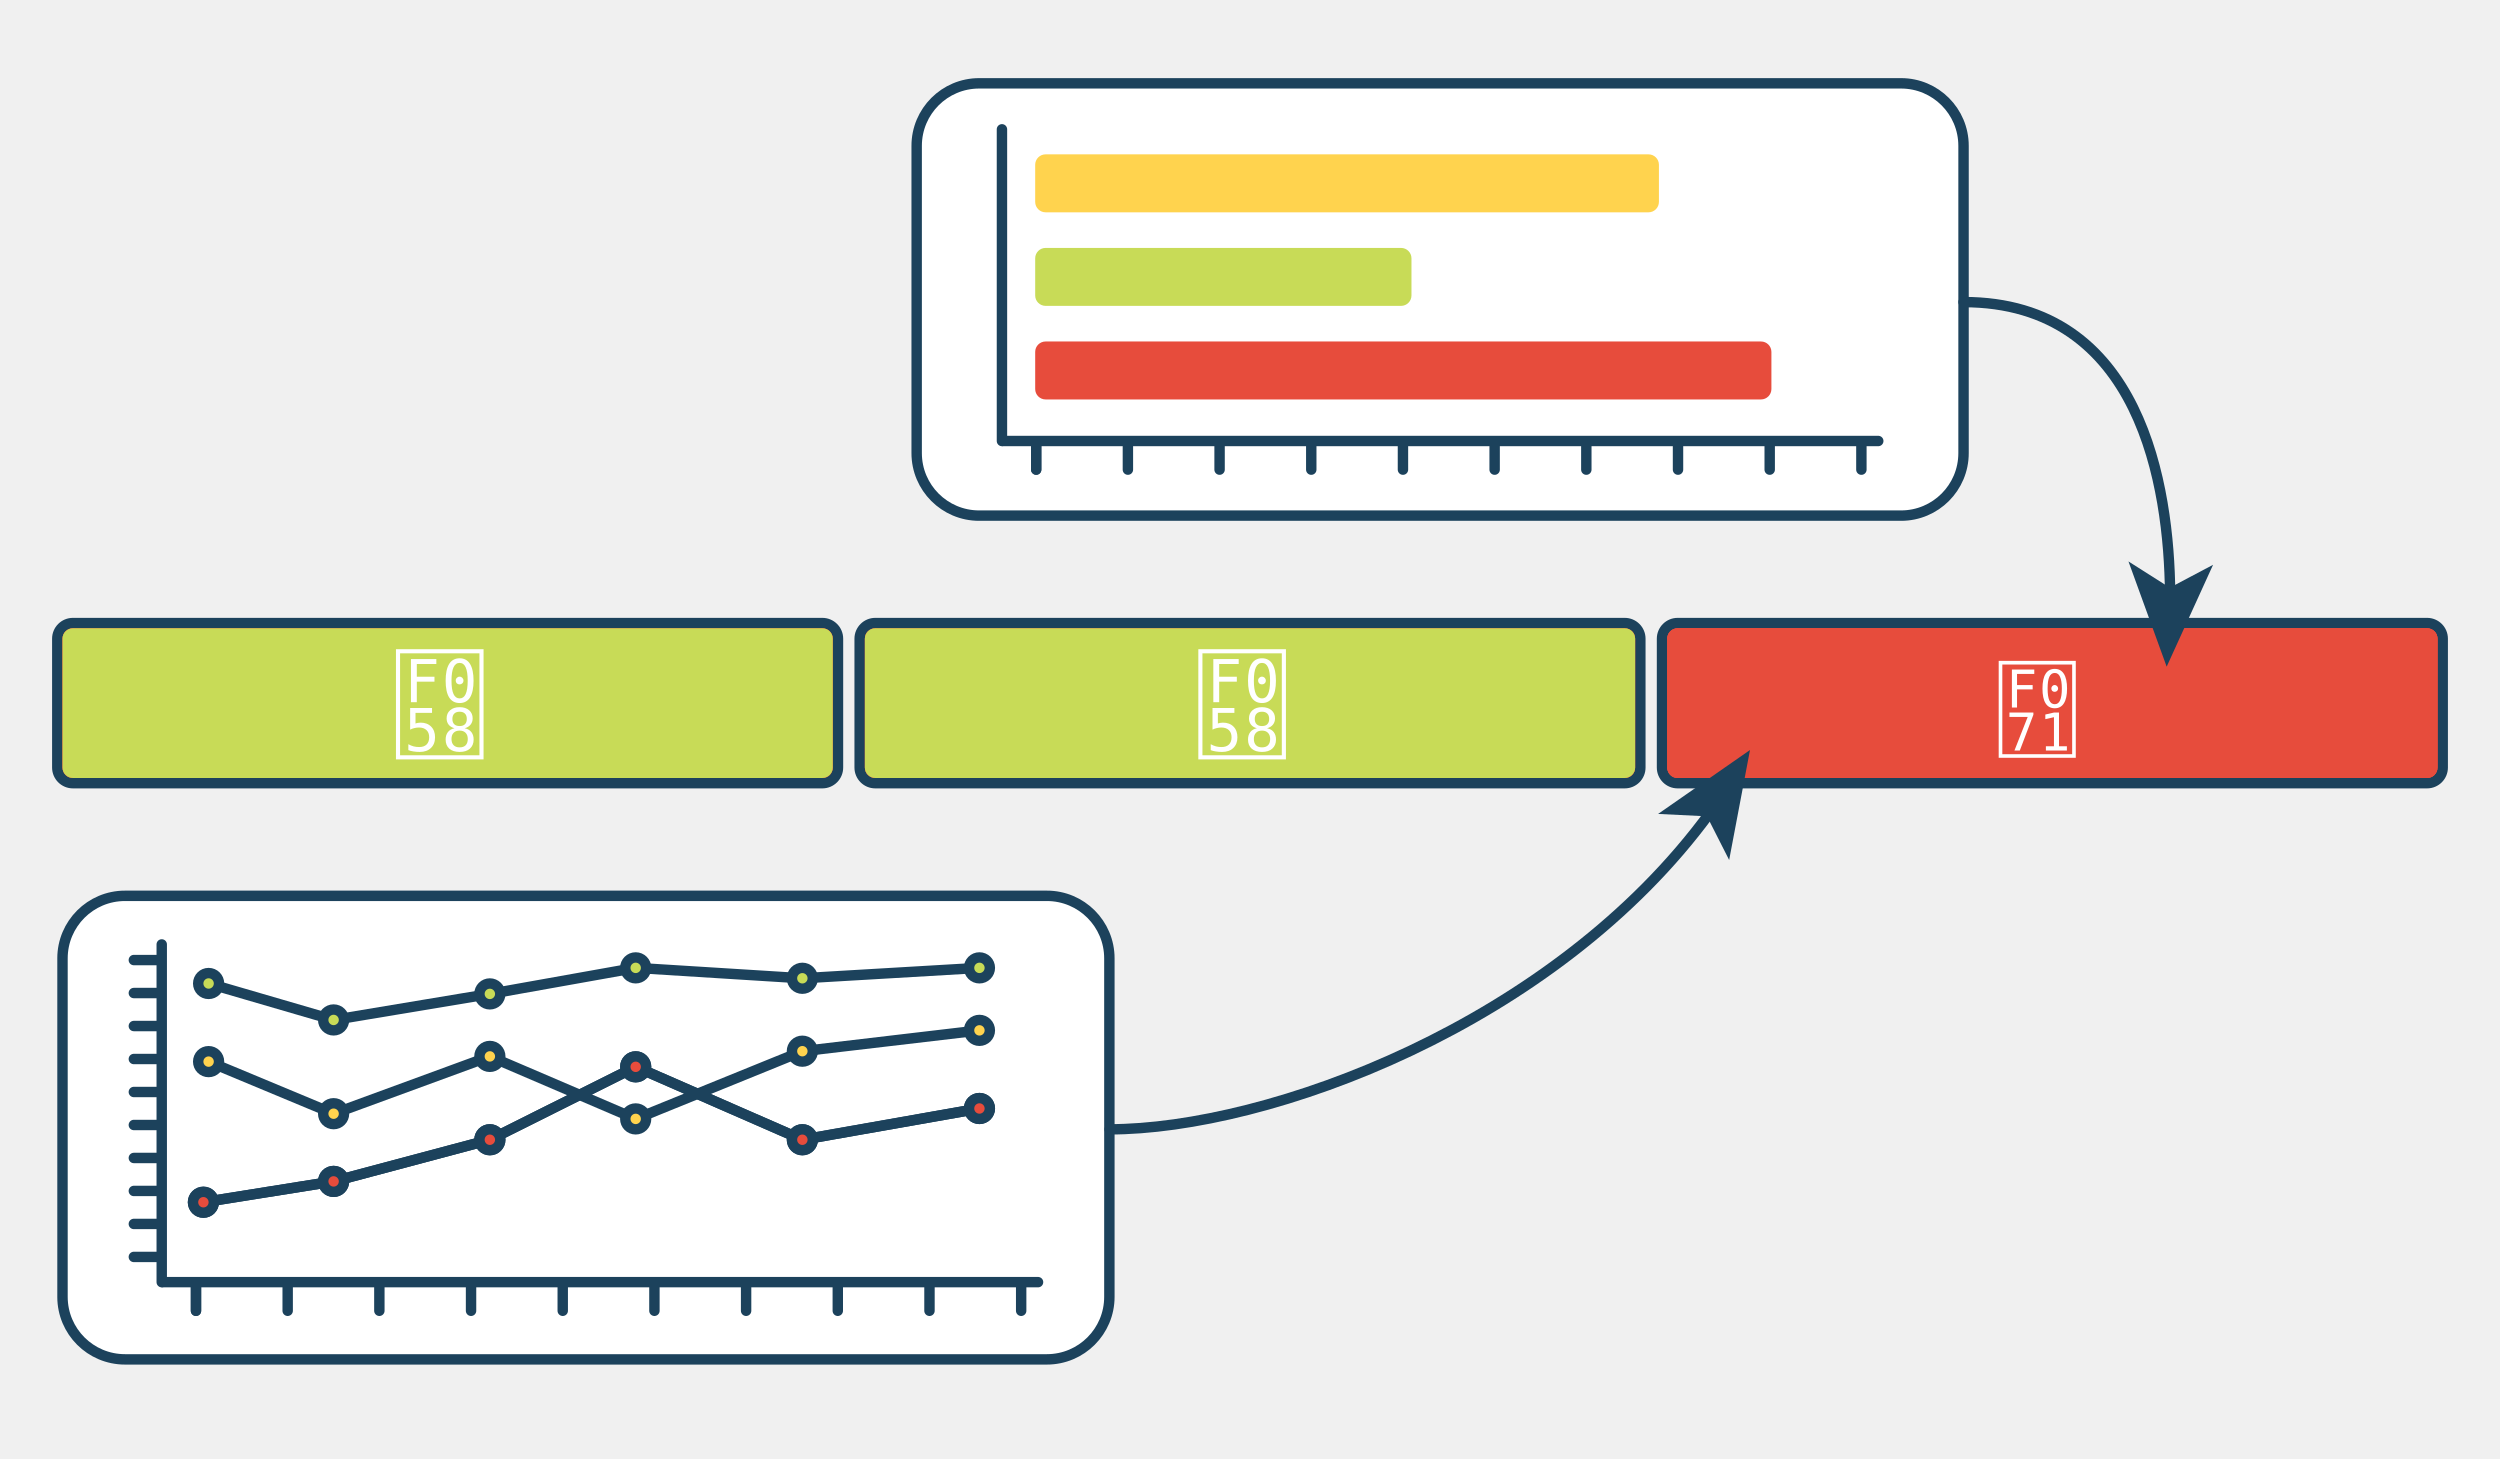
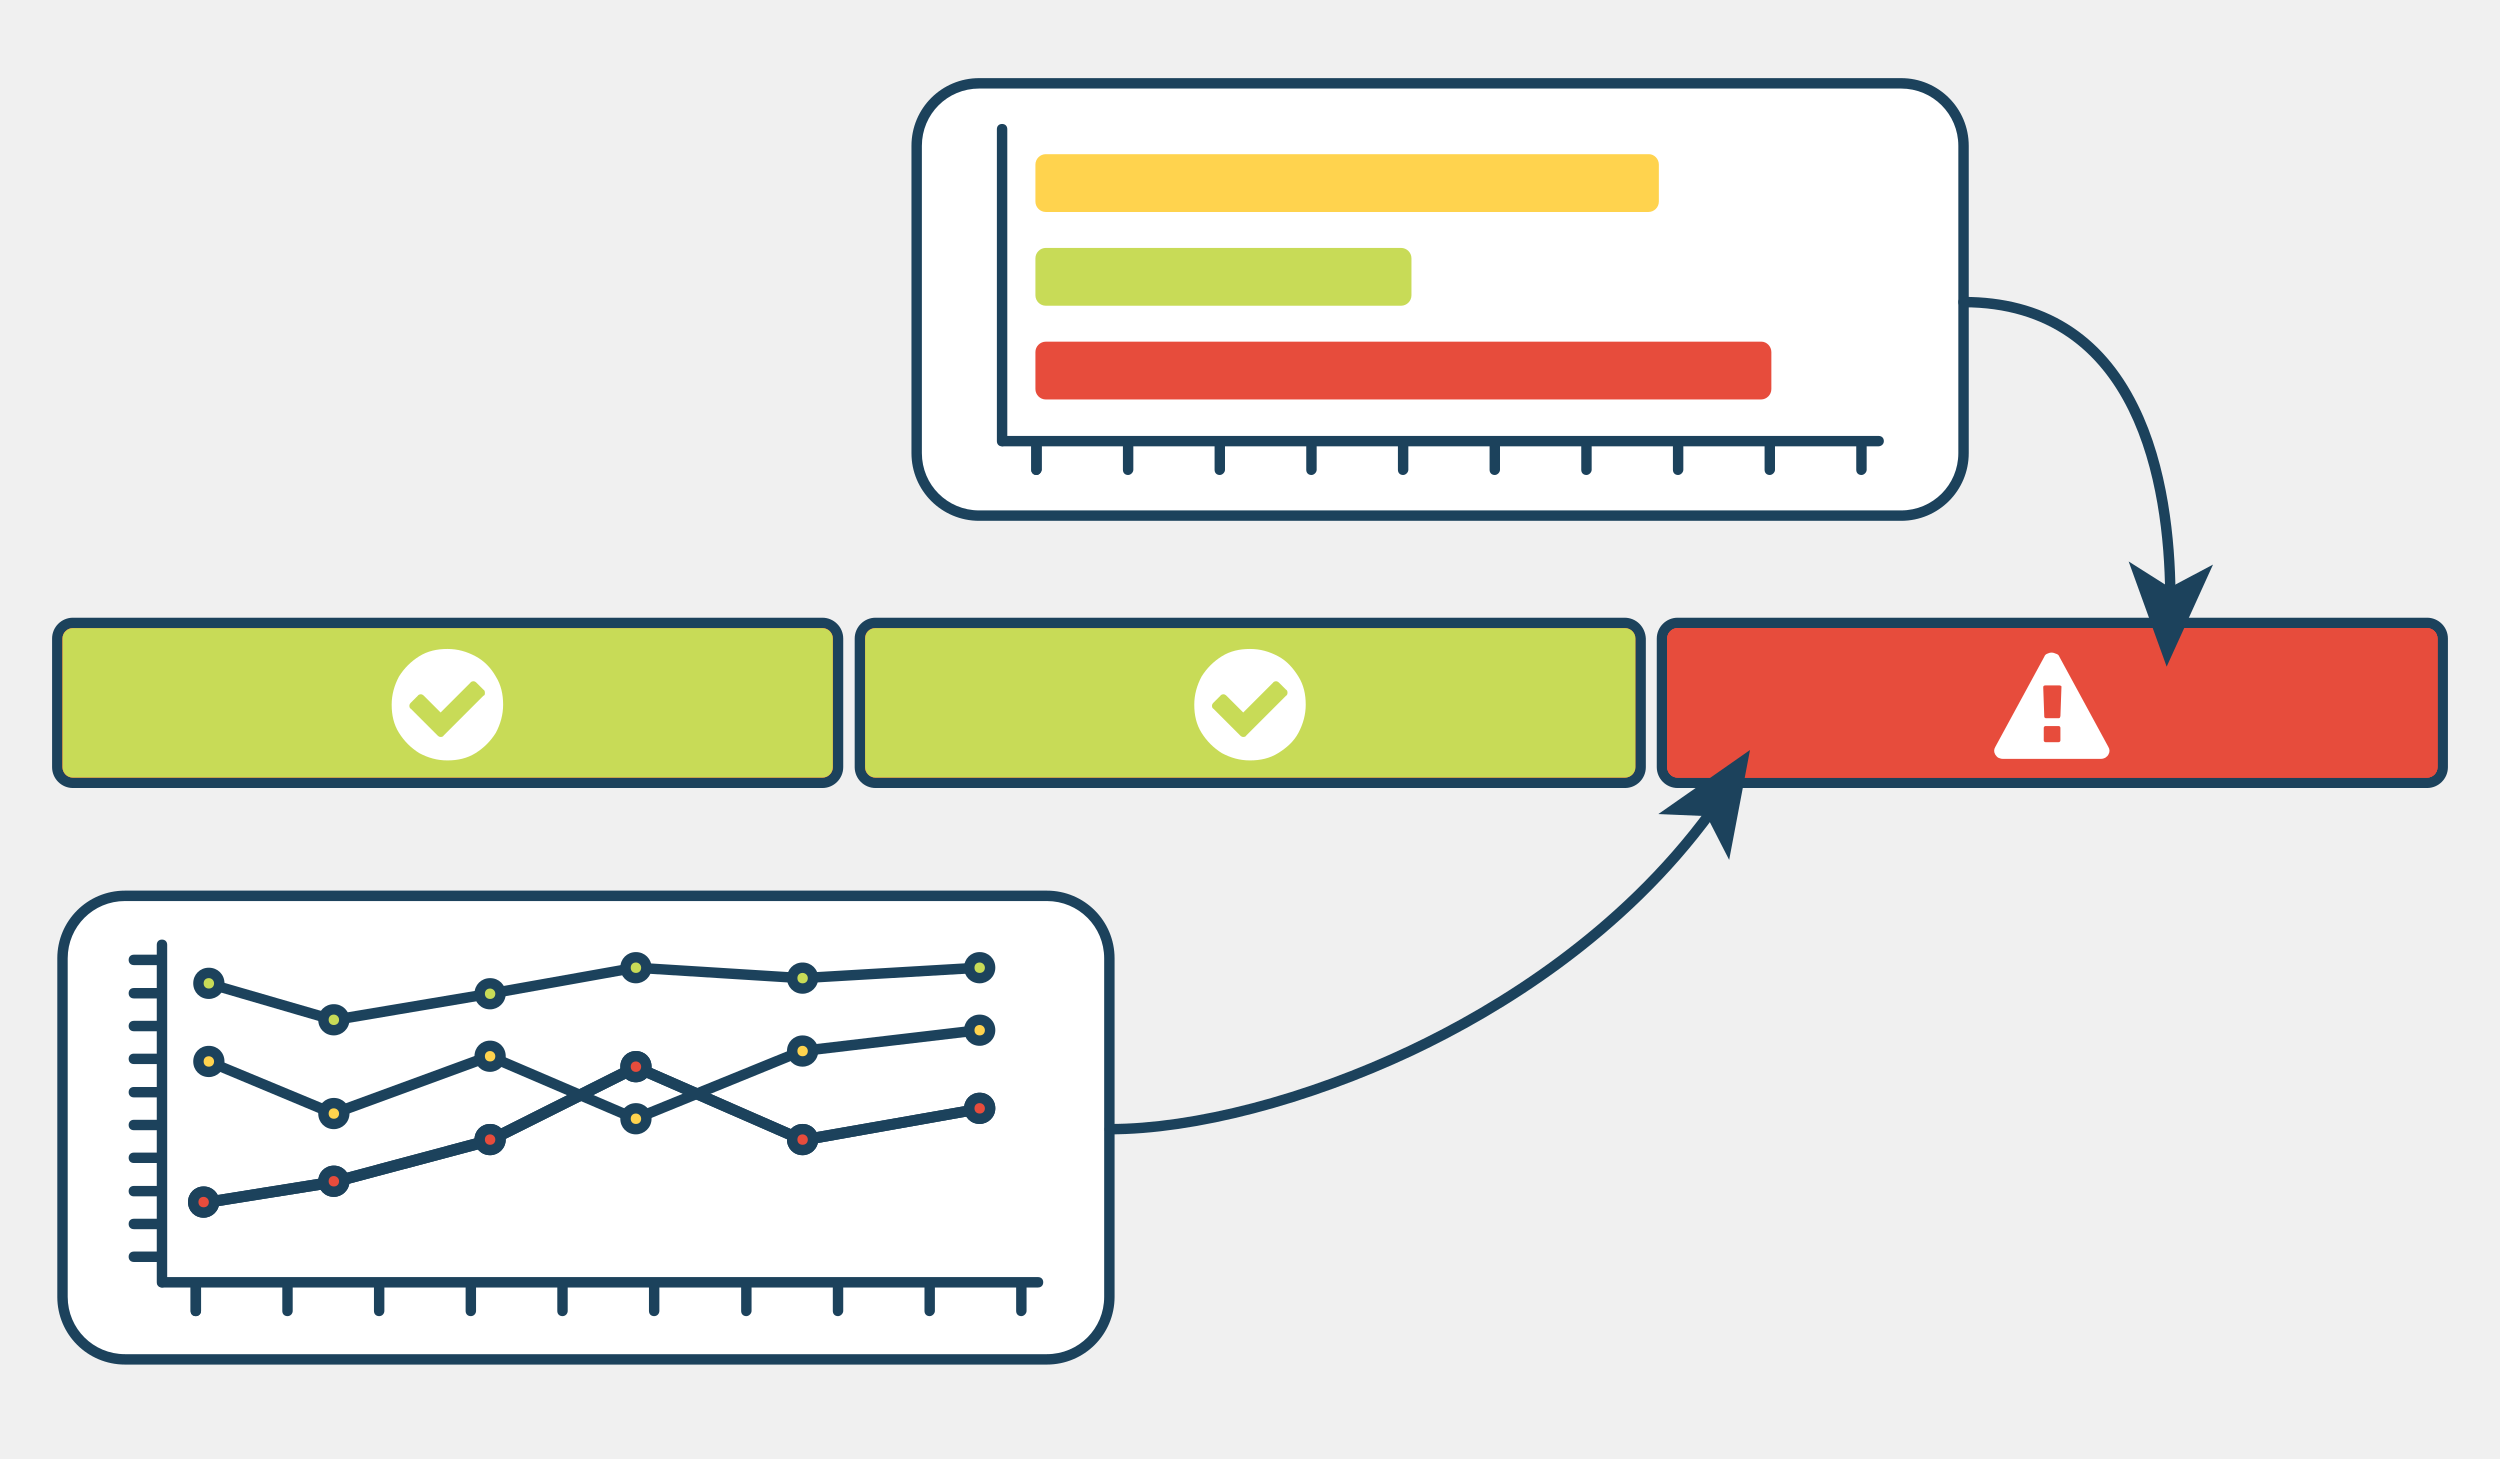
- <svg xmlns="http://www.w3.org/2000/svg" id="Layer_1" data-name="Layer 1" viewBox="0 0 480 280">
-   <rect x="176" y="16" width="201" height="83" rx="12" ry="12" fill="#fff" stroke="#1c425c" stroke-linecap="round" stroke-miterlimit="10" stroke-width="2" />
-   <g>
-     <rect x="11" y="119.628" width="149.892" height="30.744" rx="3" ry="3" fill="#e74c3c" />
-     <path d="M157.892,120.628a2,2,0,0,1,2,2v24.744a2,2,0,0,1-2,2H14a2,2,0,0,1-2-2V122.628a2,2,0,0,1,2-2H157.892m0-2H14a4,4,0,0,0-4,4v24.744a4,4,0,0,0,4,4H157.892a4,4,0,0,0,4-4V122.628a4,4,0,0,0-4-4Z" fill="#1c425c" />
-     <rect x="12" y="120.628" width="147.892" height="28.743" rx="2" ry="2" fill="#e74c3c" />
-     <rect x="12" y="120.628" width="147.892" height="28.743" rx="2" ry="2" fill="#c8db57" />
-   </g>
-   <g>
-     <rect x="165.054" y="119.628" width="149.893" height="30.744" rx="3" ry="3" fill="#e74c3c" />
-     <path d="M311.946,120.628a2,2,0,0,1,2,2v24.744a2,2,0,0,1-2,2H168.054a2,2,0,0,1-2-2V122.628a2,2,0,0,1,2-2H311.946m0-2H168.054a4,4,0,0,0-4,4v24.744a4,4,0,0,0,4,4H311.946a4,4,0,0,0,4-4V122.628a4,4,0,0,0-4-4Z" fill="#1c425c" />
-     <rect x="166.054" y="120.628" width="147.892" height="28.743" rx="2" ry="2" fill="#e74c3c" />
-     <rect x="166.054" y="120.628" width="147.892" height="28.743" rx="2" ry="2" fill="#c8db57" />
-   </g>
-   <g>
-     <rect x="319.108" y="119.628" width="149.892" height="30.744" rx="3" ry="3" fill="#e74c3c" />
-     <path d="M466,120.628a2,2,0,0,1,2,2v24.744a2,2,0,0,1-2,2H322.108a2,2,0,0,1-2-2V122.628a2,2,0,0,1,2-2H466m0-2H322.108a4,4,0,0,0-4,4v24.744a4,4,0,0,0,4,4H466a4,4,0,0,0,4-4V122.628a4,4,0,0,0-4-4Z" fill="#1c425c" />
-     <rect x="320.108" y="120.628" width="147.892" height="28.743" rx="2" ry="2" fill="#e74c3c" />
-     <rect x="320.108" y="120.628" width="147.892" height="28.743" rx="2" ry="2" fill="#e74c3c" />
-   </g>
-   <text transform="translate(229.286 144.214)" font-size="25" fill="#fff" font-family="FontAwesome, FontAwesome"></text>
-   <text transform="translate(383.054 144.109)" font-size="22" fill="#fff" font-family="FontAwesome, FontAwesome"></text>
-   <text transform="translate(75.231 144.214)" font-size="25" fill="#fff" font-family="FontAwesome, FontAwesome"></text>
-   <g>
-     <g>
-       <line x1="192.375" y1="24.83" x2="192.375" y2="84.673" fill="none" stroke="#1c425c" stroke-linecap="round" stroke-miterlimit="10" stroke-width="2" />
-       <line x1="360.625" y1="84.673" x2="192.571" y2="84.673" fill="none" stroke="#1c425c" stroke-linecap="round" stroke-miterlimit="10" stroke-width="2" />
-     </g>
-     <rect x="198.756" y="47.6" width="72.247" height="11.129" rx="2" ry="2" fill="#c8db57" />
-     <rect x="253.07" y="-24.68" width="11.129" height="119.758" rx="2" ry="2" transform="translate(293.834 -223.435) rotate(90)" fill="#ffd34e" />
-     <rect x="263.868" y="0.452" width="11.129" height="141.354" rx="2" ry="2" transform="translate(340.562 -198.303) rotate(90)" fill="#e74c3c" />
-     <line x1="198.952" y1="85.458" x2="198.952" y2="90.17" fill="none" stroke="#1c425c" stroke-linecap="round" stroke-miterlimit="10" stroke-width="1.963" />
-     <g>
-       <line x1="198.952" y1="85.458" x2="198.952" y2="90.17" fill="none" stroke="#1c425c" stroke-linecap="round" stroke-miterlimit="10" stroke-width="2" />
-       <line x1="216.556" y1="85.458" x2="216.556" y2="90.17" fill="none" stroke="#1c425c" stroke-linecap="round" stroke-miterlimit="10" stroke-width="2" />
-       <line x1="234.159" y1="85.458" x2="234.159" y2="90.17" fill="none" stroke="#1c425c" stroke-linecap="round" stroke-miterlimit="10" stroke-width="2" />
-       <line x1="251.763" y1="85.458" x2="251.763" y2="90.17" fill="none" stroke="#1c425c" stroke-linecap="round" stroke-miterlimit="10" stroke-width="2" />
-       <line x1="269.367" y1="85.458" x2="269.367" y2="90.17" fill="none" stroke="#1c425c" stroke-linecap="round" stroke-miterlimit="10" stroke-width="2" />
-       <line x1="286.971" y1="85.458" x2="286.971" y2="90.17" fill="none" stroke="#1c425c" stroke-linecap="round" stroke-miterlimit="10" stroke-width="2" />
-       <line x1="304.574" y1="85.458" x2="304.574" y2="90.17" fill="none" stroke="#1c425c" stroke-linecap="round" stroke-miterlimit="10" stroke-width="2" />
-       <line x1="322.178" y1="85.458" x2="322.178" y2="90.17" fill="none" stroke="#1c425c" stroke-linecap="round" stroke-miterlimit="10" stroke-width="2" />
-       <line x1="339.782" y1="85.458" x2="339.782" y2="90.17" fill="none" stroke="#1c425c" stroke-linecap="round" stroke-miterlimit="10" stroke-width="2" />
-       <line x1="357.386" y1="85.458" x2="357.386" y2="90.17" fill="none" stroke="#1c425c" stroke-linecap="round" stroke-miterlimit="10" stroke-width="2" />
-     </g>
-   </g>
-   <g>
-     <path d="M377,58c34.159,0,39.451,35.45,39.663,55.9" fill="none" stroke="#1c425c" stroke-linecap="round" stroke-miterlimit="10" stroke-width="2" />
-     <polygon points="416 128 408.664 107.795 416.601 112.835 424.911 108.439 416 128" fill="#1c425c" />
-   </g>
-   <g>
-     <rect x="12" y="172" width="201" height="89" rx="12" ry="12" fill="#fff" stroke="#1c425c" stroke-linecap="round" stroke-miterlimit="10" stroke-width="2" />
-     <g>
-       <g>
-         <line x1="31.053" y1="181.33" x2="31.053" y2="246.173" fill="none" stroke="#1c425c" stroke-linecap="round" stroke-miterlimit="10" stroke-width="2" />
-         <line x1="199.303" y1="246.173" x2="31.249" y2="246.173" fill="none" stroke="#1c425c" stroke-linecap="round" stroke-miterlimit="10" stroke-width="2" />
-       </g>
-       <line x1="37.63" y1="246.958" x2="37.63" y2="251.67" fill="none" stroke="#1c425c" stroke-linecap="round" stroke-miterlimit="10" stroke-width="2" />
-       <g>
-         <line x1="37.63" y1="246.958" x2="37.63" y2="251.67" fill="none" stroke="#1c425c" stroke-linecap="round" stroke-miterlimit="10" stroke-width="2" />
-         <line x1="55.234" y1="246.958" x2="55.234" y2="251.67" fill="none" stroke="#1c425c" stroke-linecap="round" stroke-miterlimit="10" stroke-width="2" />
-         <line x1="72.837" y1="246.958" x2="72.837" y2="251.67" fill="none" stroke="#1c425c" stroke-linecap="round" stroke-miterlimit="10" stroke-width="2" />
-         <line x1="90.441" y1="246.958" x2="90.441" y2="251.67" fill="none" stroke="#1c425c" stroke-linecap="round" stroke-miterlimit="10" stroke-width="2" />
-         <line x1="108.045" y1="246.958" x2="108.045" y2="251.67" fill="none" stroke="#1c425c" stroke-linecap="round" stroke-miterlimit="10" stroke-width="2" />
-         <line x1="125.649" y1="246.958" x2="125.649" y2="251.67" fill="none" stroke="#1c425c" stroke-linecap="round" stroke-miterlimit="10" stroke-width="2" />
-         <line x1="143.252" y1="246.958" x2="143.252" y2="251.67" fill="none" stroke="#1c425c" stroke-linecap="round" stroke-miterlimit="10" stroke-width="2" />
-         <line x1="160.856" y1="246.958" x2="160.856" y2="251.67" fill="none" stroke="#1c425c" stroke-linecap="round" stroke-miterlimit="10" stroke-width="2" />
-         <line x1="178.46" y1="246.958" x2="178.46" y2="251.67" fill="none" stroke="#1c425c" stroke-linecap="round" stroke-miterlimit="10" stroke-width="2" />
-         <line x1="196.064" y1="246.958" x2="196.064" y2="251.67" fill="none" stroke="#1c425c" stroke-linecap="round" stroke-miterlimit="10" stroke-width="2" />
-       </g>
-       <g>
-         <line x1="25.697" y1="241.33" x2="30.409" y2="241.33" fill="none" stroke="#1c425c" stroke-linecap="round" stroke-miterlimit="10" stroke-width="2" />
-         <line x1="25.697" y1="234.997" x2="30.409" y2="234.997" fill="none" stroke="#1c425c" stroke-linecap="round" stroke-miterlimit="10" stroke-width="2" />
-         <line x1="25.697" y1="228.663" x2="30.409" y2="228.663" fill="none" stroke="#1c425c" stroke-linecap="round" stroke-miterlimit="10" stroke-width="2" />
-         <line x1="25.697" y1="222.33" x2="30.409" y2="222.33" fill="none" stroke="#1c425c" stroke-linecap="round" stroke-miterlimit="10" stroke-width="2" />
-         <line x1="25.697" y1="215.997" x2="30.409" y2="215.997" fill="none" stroke="#1c425c" stroke-linecap="round" stroke-miterlimit="10" stroke-width="2" />
-         <line x1="25.697" y1="209.663" x2="30.409" y2="209.663" fill="none" stroke="#1c425c" stroke-linecap="round" stroke-miterlimit="10" stroke-width="2" />
-         <line x1="25.697" y1="203.33" x2="30.409" y2="203.33" fill="none" stroke="#1c425c" stroke-linecap="round" stroke-miterlimit="10" stroke-width="2" />
-         <line x1="25.697" y1="196.997" x2="30.409" y2="196.997" fill="none" stroke="#1c425c" stroke-linecap="round" stroke-miterlimit="10" stroke-width="2" />
-         <line x1="25.697" y1="190.663" x2="30.409" y2="190.663" fill="none" stroke="#1c425c" stroke-linecap="round" stroke-miterlimit="10" stroke-width="2" />
-         <line x1="25.697" y1="184.33" x2="30.409" y2="184.33" fill="none" stroke="#1c425c" stroke-linecap="round" stroke-miterlimit="10" stroke-width="2" />
-       </g>
-       <g>
-         <polyline points="39.053 230.83 64.053 226.83 94.053 218.83 122.053 204.83 154.053 218.83 188.053 212.83" fill="none" stroke="#1c425c" stroke-linecap="round" stroke-miterlimit="10" stroke-width="2" />
-         <circle cx="39.053" cy="230.83" r="2" fill="#c8db57" stroke="#1c425c" stroke-linecap="round" stroke-miterlimit="10" stroke-width="2" />
-         <circle cx="64.053" cy="226.83" r="2" fill="#c8db57" stroke="#1c425c" stroke-linecap="round" stroke-miterlimit="10" stroke-width="2" />
-         <circle cx="94.053" cy="218.83" r="2" fill="#c8db57" stroke="#1c425c" stroke-linecap="round" stroke-miterlimit="10" stroke-width="2" />
-         <circle cx="122.053" cy="204.83" r="2" fill="#c8db57" stroke="#1c425c" stroke-linecap="round" stroke-miterlimit="10" stroke-width="2" />
-         <circle cx="154.053" cy="218.83" r="2" fill="#c8db57" stroke="#1c425c" stroke-linecap="round" stroke-miterlimit="10" stroke-width="2" />
-         <circle cx="188.053" cy="212.83" r="2" fill="#c8db57" stroke="#1c425c" stroke-linecap="round" stroke-miterlimit="10" stroke-width="2" />
-       </g>
-       <g>
-         <polyline points="40.053 203.83 64.053 213.83 94.053 202.83 122.053 214.83 154.053 201.83 188.053 197.83" fill="none" stroke="#1c425c" stroke-linecap="round" stroke-miterlimit="10" stroke-width="2" />
-         <circle cx="40.053" cy="203.83" r="2" fill="#ffd34e" stroke="#1c425c" stroke-linecap="round" stroke-miterlimit="10" stroke-width="2" />
-         <circle cx="64.053" cy="213.83" r="2" fill="#ffd34e" stroke="#1c425c" stroke-linecap="round" stroke-miterlimit="10" stroke-width="2" />
-         <circle cx="94.053" cy="202.83" r="2" fill="#ffd34e" stroke="#1c425c" stroke-linecap="round" stroke-miterlimit="10" stroke-width="2" />
-         <circle cx="122.053" cy="214.83" r="2" fill="#ffd34e" stroke="#1c425c" stroke-linecap="round" stroke-miterlimit="10" stroke-width="2" />
-         <circle cx="154.053" cy="201.83" r="2" fill="#ffd34e" stroke="#1c425c" stroke-linecap="round" stroke-miterlimit="10" stroke-width="2" />
-         <circle cx="188.053" cy="197.83" r="2" fill="#ffd34e" stroke="#1c425c" stroke-linecap="round" stroke-miterlimit="10" stroke-width="2" />
-       </g>
-       <g>
-         <polyline points="39.053 230.83 64.053 226.83 94.053 218.83 122.053 204.83 154.053 218.83 188.053 212.83" fill="none" stroke="#1c425c" stroke-linecap="round" stroke-miterlimit="10" stroke-width="2" />
-         <circle cx="39.053" cy="230.83" r="2" fill="#e74c3c" stroke="#1c425c" stroke-linecap="round" stroke-miterlimit="10" stroke-width="2" />
-         <circle cx="64.053" cy="226.83" r="2" fill="#e74c3c" stroke="#1c425c" stroke-linecap="round" stroke-miterlimit="10" stroke-width="2" />
-         <circle cx="94.053" cy="218.83" r="2" fill="#e74c3c" stroke="#1c425c" stroke-linecap="round" stroke-miterlimit="10" stroke-width="2" />
-         <circle cx="122.053" cy="204.83" r="2" fill="#e74c3c" stroke="#1c425c" stroke-linecap="round" stroke-miterlimit="10" stroke-width="2" />
-         <circle cx="154.053" cy="218.83" r="2" fill="#e74c3c" stroke="#1c425c" stroke-linecap="round" stroke-miterlimit="10" stroke-width="2" />
-         <circle cx="188.053" cy="212.83" r="2" fill="#e74c3c" stroke="#1c425c" stroke-linecap="round" stroke-miterlimit="10" stroke-width="2" />
-       </g>
-       <g>
-         <polyline points="40.053 188.83 64.053 195.83 94.053 190.83 122.053 185.83 154.053 187.83 188.053 185.83" fill="none" stroke="#1c425c" stroke-linecap="round" stroke-miterlimit="10" stroke-width="2" />
-         <circle cx="40.053" cy="188.83" r="2" fill="#c8db57" stroke="#1c425c" stroke-linecap="round" stroke-miterlimit="10" stroke-width="2" />
-         <circle cx="64.053" cy="195.83" r="2" fill="#c8db57" stroke="#1c425c" stroke-linecap="round" stroke-miterlimit="10" stroke-width="2" />
-         <circle cx="94.053" cy="190.83" r="2" fill="#c8db57" stroke="#1c425c" stroke-linecap="round" stroke-miterlimit="10" stroke-width="2" />
-         <circle cx="122.053" cy="185.83" r="2" fill="#c8db57" stroke="#1c425c" stroke-linecap="round" stroke-miterlimit="10" stroke-width="2" />
-         <circle cx="154.053" cy="187.83" r="2" fill="#c8db57" stroke="#1c425c" stroke-linecap="round" stroke-miterlimit="10" stroke-width="2" />
-         <circle cx="188.053" cy="185.83" r="2" fill="#c8db57" stroke="#1c425c" stroke-linecap="round" stroke-miterlimit="10" stroke-width="2" />
-       </g>
-     </g>
-     <g>
-       <path d="M213.053,216.83c30.205,0,85.5-19.965,115.354-60.921" fill="none" stroke="#1c425c" stroke-linecap="round" stroke-miterlimit="10" stroke-width="2" />
-       <polygon points="336 144 331.998 165.12 327.744 156.735 318.355 156.275 336 144" fill="#1c425c" />
+ <svg xmlns="http://www.w3.org/2000/svg" version="1.1" id="Layer_1" x="0px" y="0px" viewBox="0 0 480 280" style="enable-background:new 0 0 480 280;" xml:space="preserve">
+   <style type="text/css">
+ 	.st0{fill:#FFFFFF;}
+ 	.st1{fill:#1C425C;}
+ 	.st2{fill:#E74C3C;}
+ 	.st3{fill:#C8DB57;}
+ 	.st4{enable-background:new    ;}
+ 	.st5{fill:#FFD34E;}
+ </style>
+   <g>
+     <path class="st0" d="M188,16h177c6.6,0,12,5.4,12,12v59c0,6.6-5.4,12-12,12H188c-6.6,0-12-5.4-12-12V28C176,21.4,181.4,16,188,16z" />
+     <path class="st1" d="M365,100H188c-7.2,0-13-5.8-13-13V28c0-7.2,5.8-13,13-13h177c7.2,0,13,5.8,13,13v59   C378,94.2,372.2,100,365,100z M188,17c-6.1,0-11,4.9-11,11v59c0,6.1,4.9,11,11,11h177c6.1,0,11-4.9,11-11V28c0-6.1-4.9-11-11-11   H188z" />
+   </g>
+   <g>
+     <g>
+       <path class="st2" d="M14,119.6h143.9c1.7,0,3,1.3,3,3v24.7c0,1.7-1.3,3-3,3H14c-1.7,0-3-1.3-3-3v-24.7C11,121,12.3,119.6,14,119.6    z" />
+     </g>
+     <g>
+       <path class="st1" d="M157.9,120.6c1.1,0,2,0.9,2,2v24.7c0,1.1-0.9,2-2,2H14c-1.1,0-2-0.9-2-2v-24.7c0-1.1,0.9-2,2-2H157.9     M157.9,118.6H14c-2.2,0-4,1.8-4,4v24.7c0,2.2,1.8,4,4,4h143.9c2.2,0,4-1.8,4-4v-24.7C161.9,120.4,160.1,118.6,157.9,118.6z" />
+     </g>
+     <g>
+       <path class="st2" d="M14,120.6h143.9c1.1,0,2,0.9,2,2v24.7c0,1.1-0.9,2-2,2H14c-1.1,0-2-0.9-2-2v-24.7    C12,121.5,12.9,120.6,14,120.6z" />
+     </g>
+     <g>
+       <path class="st3" d="M14,120.6h143.9c1.1,0,2,0.9,2,2v24.7c0,1.1-0.9,2-2,2H14c-1.1,0-2-0.9-2-2v-24.7    C12,121.5,12.9,120.6,14,120.6z" />
+     </g>
+   </g>
+   <g>
+     <g>
+       <path class="st2" d="M168.1,119.6h143.9c1.7,0,3,1.3,3,3v24.7c0,1.7-1.3,3-3,3H168.1c-1.7,0-3-1.3-3-3v-24.7    C165.1,121,166.4,119.6,168.1,119.6z" />
+     </g>
+     <g>
+       <path class="st1" d="M311.9,120.6c1.1,0,2,0.9,2,2v24.7c0,1.1-0.9,2-2,2H168.1c-1.1,0-2-0.9-2-2v-24.7c0-1.1,0.9-2,2-2H311.9     M311.9,118.6H168.1c-2.2,0-4,1.8-4,4v24.7c0,2.2,1.8,4,4,4h143.9c2.2,0,4-1.8,4-4v-24.7C315.9,120.4,314.2,118.6,311.9,118.6z" />
+     </g>
+     <g>
+       <path class="st2" d="M168.1,120.6h143.9c1.1,0,2,0.9,2,2v24.7c0,1.1-0.9,2-2,2H168.1c-1.1,0-2-0.9-2-2v-24.7    C166.1,121.5,166.9,120.6,168.1,120.6z" />
+     </g>
+     <g>
+       <path class="st3" d="M168.1,120.6h143.9c1.1,0,2,0.9,2,2v24.7c0,1.1-0.9,2-2,2H168.1c-1.1,0-2-0.9-2-2v-24.7    C166.1,121.5,166.9,120.6,168.1,120.6z" />
+     </g>
+   </g>
+   <g>
+     <g>
+       <path class="st2" d="M322.1,119.6H466c1.7,0,3,1.3,3,3v24.7c0,1.7-1.3,3-3,3H322.1c-1.7,0-3-1.3-3-3v-24.7    C319.1,121,320.5,119.6,322.1,119.6z" />
+     </g>
+     <g>
+       <path class="st1" d="M466,120.6c1.1,0,2,0.9,2,2v24.7c0,1.1-0.9,2-2,2H322.1c-1.1,0-2-0.9-2-2v-24.7c0-1.1,0.9-2,2-2H466     M466,118.6H322.1c-2.2,0-4,1.8-4,4v24.7c0,2.2,1.8,4,4,4H466c2.2,0,4-1.8,4-4v-24.7C470,120.4,468.2,118.6,466,118.6z" />
+     </g>
+     <g>
+       <path class="st2" d="M322.1,120.6H466c1.1,0,2,0.9,2,2v24.7c0,1.1-0.9,2-2,2H322.1c-1.1,0-2-0.9-2-2v-24.7    C320.1,121.5,321,120.6,322.1,120.6z" />
+     </g>
+     <g>
+       <path class="st2" d="M322.1,120.6H466c1.1,0,2,0.9,2,2v24.7c0,1.1-0.9,2-2,2H322.1c-1.1,0-2-0.9-2-2v-24.7    C320.1,121.5,321,120.6,322.1,120.6z" />
+     </g>
+   </g>
+   <g class="st4">
+     <g>
+       <path class="st0" d="M249.3,129.9c1,1.6,1.4,3.4,1.4,5.4c0,1.9-0.5,3.7-1.4,5.4s-2.3,2.9-3.9,3.9s-3.4,1.4-5.4,1.4    s-3.7-0.5-5.4-1.4c-1.6-1-2.9-2.3-3.9-3.9c-1-1.6-1.4-3.4-1.4-5.4c0-1.9,0.5-3.7,1.4-5.4c1-1.6,2.3-2.9,3.9-3.9    c1.6-1,3.4-1.4,5.4-1.4s3.7,0.5,5.4,1.4S248.3,128.3,249.3,129.9z M247.2,133c0-0.3-0.1-0.5-0.3-0.6l-1.3-1.3    c-0.2-0.2-0.4-0.3-0.6-0.3c-0.2,0-0.5,0.1-0.6,0.3l-5.7,5.7l-3.2-3.2c-0.2-0.2-0.4-0.3-0.6-0.3c-0.2,0-0.5,0.1-0.6,0.3l-1.3,1.3    c-0.2,0.2-0.3,0.4-0.3,0.6c0,0.3,0.1,0.5,0.3,0.6l5.1,5.1c0.2,0.2,0.4,0.3,0.6,0.3c0.3,0,0.5-0.1,0.6-0.3l7.6-7.6    C247.1,133.5,247.2,133.3,247.2,133z" />
+     </g>
+   </g>
+   <g class="st4">
+     <g>
+       <path class="st0" d="M395.4,126.1l9.4,17.3c0.3,0.5,0.3,1,0,1.5c-0.1,0.2-0.3,0.4-0.6,0.6c-0.2,0.1-0.5,0.2-0.8,0.2h-18.9    c-0.3,0-0.5-0.1-0.8-0.2c-0.2-0.1-0.4-0.3-0.6-0.6c-0.3-0.5-0.3-1,0-1.5l9.4-17.3c0.1-0.3,0.3-0.5,0.6-0.6    c0.2-0.1,0.5-0.2,0.8-0.2c0.3,0,0.6,0.1,0.8,0.2C395.1,125.6,395.3,125.8,395.4,126.1z M395.6,137.5l0.2-5.6c0-0.1,0-0.2-0.1-0.2    c-0.1-0.1-0.2-0.1-0.3-0.1h-2.7c-0.1,0-0.2,0-0.3,0.1c-0.1,0.1-0.1,0.1-0.1,0.3l0.2,5.6c0,0.1,0,0.1,0.1,0.2    c0.1,0.1,0.2,0.1,0.3,0.1h2.3c0.1,0,0.2,0,0.3-0.1C395.5,137.7,395.6,137.6,395.6,137.5z M395.6,142.1v-2.3c0-0.1,0-0.2-0.1-0.3    s-0.2-0.1-0.3-0.1h-2.4c-0.1,0-0.2,0-0.3,0.1c-0.1,0.1-0.1,0.2-0.1,0.3v2.3c0,0.1,0,0.2,0.1,0.3c0.1,0.1,0.2,0.1,0.3,0.1h2.4    c0.1,0,0.2,0,0.3-0.1C395.6,142.3,395.6,142.2,395.6,142.1z" />
+     </g>
+   </g>
+   <g class="st4">
+     <g>
+       <path class="st0" d="M95.2,129.9c1,1.6,1.4,3.4,1.4,5.4c0,1.9-0.5,3.7-1.4,5.4c-1,1.6-2.3,2.9-3.9,3.9s-3.4,1.4-5.4,1.4    s-3.7-0.5-5.4-1.4c-1.6-1-2.9-2.3-3.9-3.9c-1-1.6-1.4-3.4-1.4-5.4c0-1.9,0.5-3.7,1.4-5.4c1-1.6,2.3-2.9,3.9-3.9    c1.6-1,3.4-1.4,5.4-1.4s3.7,0.5,5.4,1.4S94.3,128.3,95.2,129.9z M93.1,133c0-0.3-0.1-0.5-0.3-0.6l-1.3-1.3    c-0.2-0.2-0.4-0.3-0.6-0.3c-0.2,0-0.5,0.1-0.6,0.3l-5.7,5.7l-3.2-3.2c-0.2-0.2-0.4-0.3-0.6-0.3c-0.2,0-0.5,0.1-0.6,0.3l-1.3,1.3    c-0.2,0.2-0.3,0.4-0.3,0.6c0,0.3,0.1,0.5,0.3,0.6l5.1,5.1c0.2,0.2,0.4,0.3,0.6,0.3c0.3,0,0.5-0.1,0.6-0.3l7.6-7.6    C93.1,133.5,93.1,133.3,93.1,133z" />
+     </g>
+   </g>
+   <g>
+     <g>
+       <g>
+         <path class="st1" d="M192.4,85.7c-0.6,0-1-0.4-1-1V24.8c0-0.6,0.4-1,1-1s1,0.4,1,1v59.8C193.4,85.2,192.9,85.7,192.4,85.7z" />
+       </g>
+       <g>
+         <path class="st1" d="M360.6,85.7H192.6c-0.6,0-1-0.4-1-1s0.4-1,1-1h168.1c0.6,0,1,0.4,1,1S361.2,85.7,360.6,85.7z" />
+       </g>
+     </g>
+     <g>
+       <path class="st3" d="M200.8,47.6H269c1.1,0,2,0.9,2,2v7.1c0,1.1-0.9,2-2,2h-68.2c-1.1,0-2-0.9-2-2v-7.1    C198.8,48.5,199.7,47.6,200.8,47.6z" />
+     </g>
+     <g>
+       <path class="st5" d="M318.5,31.6v7.1c0,1.1-0.9,2-2,2H200.8c-1.1,0-2-0.9-2-2v-7.1c0-1.1,0.9-2,2-2h115.8    C317.6,29.6,318.5,30.5,318.5,31.6z" />
+     </g>
+     <g>
+       <path class="st2" d="M340.1,67.6v7.1c0,1.1-0.9,2-2,2H200.8c-1.1,0-2-0.9-2-2v-7.1c0-1.1,0.9-2,2-2h137.4    C339.2,65.6,340.1,66.5,340.1,67.6z" />
+     </g>
+     <g>
+       <path class="st1" d="M199,91.2c-0.5,0-1-0.4-1-1v-4.7c0-0.5,0.4-1,1-1s1,0.4,1,1v4.7C199.9,90.7,199.5,91.2,199,91.2z" />
+     </g>
+     <g>
+       <g>
+         <path class="st1" d="M199,91.2c-0.6,0-1-0.4-1-1v-4.7c0-0.6,0.4-1,1-1s1,0.4,1,1v4.7C200,90.7,199.5,91.2,199,91.2z" />
+       </g>
+       <g>
+         <path class="st1" d="M216.6,91.2c-0.6,0-1-0.4-1-1v-4.7c0-0.6,0.4-1,1-1s1,0.4,1,1v4.7C217.6,90.7,217.1,91.2,216.6,91.2z" />
+       </g>
+       <g>
+         <path class="st1" d="M234.2,91.2c-0.6,0-1-0.4-1-1v-4.7c0-0.6,0.4-1,1-1s1,0.4,1,1v4.7C235.2,90.7,234.7,91.2,234.2,91.2z" />
+       </g>
+       <g>
+         <path class="st1" d="M251.8,91.2c-0.6,0-1-0.4-1-1v-4.7c0-0.6,0.4-1,1-1s1,0.4,1,1v4.7C252.8,90.7,252.3,91.2,251.8,91.2z" />
+       </g>
+       <g>
+         <path class="st1" d="M269.4,91.2c-0.6,0-1-0.4-1-1v-4.7c0-0.6,0.4-1,1-1s1,0.4,1,1v4.7C270.4,90.7,269.9,91.2,269.4,91.2z" />
+       </g>
+       <g>
+         <path class="st1" d="M287,91.2c-0.6,0-1-0.4-1-1v-4.7c0-0.6,0.4-1,1-1s1,0.4,1,1v4.7C288,90.7,287.5,91.2,287,91.2z" />
+       </g>
+       <g>
+         <path class="st1" d="M304.6,91.2c-0.6,0-1-0.4-1-1v-4.7c0-0.6,0.4-1,1-1s1,0.4,1,1v4.7C305.6,90.7,305.1,91.2,304.6,91.2z" />
+       </g>
+       <g>
+         <path class="st1" d="M322.2,91.2c-0.6,0-1-0.4-1-1v-4.7c0-0.6,0.4-1,1-1s1,0.4,1,1v4.7C323.2,90.7,322.7,91.2,322.2,91.2z" />
+       </g>
+       <g>
+         <path class="st1" d="M339.8,91.2c-0.6,0-1-0.4-1-1v-4.7c0-0.6,0.4-1,1-1s1,0.4,1,1v4.7C340.8,90.7,340.3,91.2,339.8,91.2z" />
+       </g>
+       <g>
+         <path class="st1" d="M357.4,91.2c-0.6,0-1-0.4-1-1v-4.7c0-0.6,0.4-1,1-1s1,0.4,1,1v4.7C358.4,90.7,357.9,91.2,357.4,91.2z" />
+       </g>
+     </g>
+   </g>
+   <g>
+     <g>
+       <path class="st1" d="M416.7,114.9c-0.5,0-1-0.4-1-1C415.5,93.4,410.1,59,377,59c-0.6,0-1-0.4-1-1s0.4-1,1-1    c15.4,0,26.7,7,33.5,20.8c5.8,11.7,7.1,26.1,7.2,36C417.7,114.4,417.2,114.9,416.7,114.9C416.7,114.9,416.7,114.9,416.7,114.9z" />
+     </g>
+     <g>
+       <polygon class="st1" points="416,128 408.7,107.8 416.6,112.8 424.9,108.4   " />
+     </g>
+   </g>
+   <g>
+     <g>
+       <path class="st0" d="M24,172h177c6.6,0,12,5.4,12,12v65c0,6.6-5.4,12-12,12H24c-6.6,0-12-5.4-12-12v-65C12,177.4,17.4,172,24,172z    " />
+       <path class="st1" d="M201,262H24c-7.2,0-13-5.8-13-13v-65c0-7.2,5.8-13,13-13h177c7.2,0,13,5.8,13,13v65    C214,256.2,208.2,262,201,262z M24,173c-6.1,0-11,4.9-11,11v65c0,6.1,4.9,11,11,11h177c6.1,0,11-4.9,11-11v-65c0-6.1-4.9-11-11-11    H24z" />
+     </g>
+     <g>
+       <g>
+         <g>
+           <path class="st1" d="M31.1,247.2c-0.6,0-1-0.4-1-1v-64.8c0-0.6,0.4-1,1-1s1,0.4,1,1v64.8C32.1,246.7,31.6,247.2,31.1,247.2z" />
+         </g>
+         <g>
+           <path class="st1" d="M199.3,247.2H31.2c-0.6,0-1-0.4-1-1s0.4-1,1-1h168.1c0.6,0,1,0.4,1,1S199.9,247.2,199.3,247.2z" />
+         </g>
+       </g>
+       <g>
+         <path class="st1" d="M37.6,252.7c-0.6,0-1-0.4-1-1V247c0-0.6,0.4-1,1-1s1,0.4,1,1v4.7C38.6,252.2,38.2,252.7,37.6,252.7z" />
+       </g>
+       <g>
+         <g>
+           <path class="st1" d="M37.6,252.7c-0.6,0-1-0.4-1-1V247c0-0.6,0.4-1,1-1s1,0.4,1,1v4.7C38.6,252.2,38.2,252.7,37.6,252.7z" />
+         </g>
+         <g>
+           <path class="st1" d="M55.2,252.7c-0.6,0-1-0.4-1-1V247c0-0.6,0.4-1,1-1s1,0.4,1,1v4.7C56.2,252.2,55.8,252.7,55.2,252.7z" />
+         </g>
+         <g>
+           <path class="st1" d="M72.8,252.7c-0.6,0-1-0.4-1-1V247c0-0.6,0.4-1,1-1s1,0.4,1,1v4.7C73.8,252.2,73.4,252.7,72.8,252.7z" />
+         </g>
+         <g>
+           <path class="st1" d="M90.4,252.7c-0.6,0-1-0.4-1-1V247c0-0.6,0.4-1,1-1s1,0.4,1,1v4.7C91.4,252.2,91,252.7,90.4,252.7z" />
+         </g>
+         <g>
+           <path class="st1" d="M108,252.7c-0.6,0-1-0.4-1-1V247c0-0.6,0.4-1,1-1s1,0.4,1,1v4.7C109,252.2,108.6,252.7,108,252.7z" />
+         </g>
+         <g>
+           <path class="st1" d="M125.6,252.7c-0.6,0-1-0.4-1-1V247c0-0.6,0.4-1,1-1s1,0.4,1,1v4.7C126.6,252.2,126.2,252.7,125.6,252.7z" />
+         </g>
+         <g>
+           <path class="st1" d="M143.3,252.7c-0.6,0-1-0.4-1-1V247c0-0.6,0.4-1,1-1s1,0.4,1,1v4.7C144.3,252.2,143.8,252.7,143.3,252.7z" />
+         </g>
+         <g>
+           <path class="st1" d="M160.9,252.7c-0.6,0-1-0.4-1-1V247c0-0.6,0.4-1,1-1s1,0.4,1,1v4.7C161.9,252.2,161.4,252.7,160.9,252.7z" />
+         </g>
+         <g>
+           <path class="st1" d="M178.5,252.7c-0.6,0-1-0.4-1-1V247c0-0.6,0.4-1,1-1s1,0.4,1,1v4.7C179.5,252.2,179,252.7,178.5,252.7z" />
+         </g>
+         <g>
+           <path class="st1" d="M196.1,252.7c-0.6,0-1-0.4-1-1V247c0-0.6,0.4-1,1-1s1,0.4,1,1v4.7C197.1,252.2,196.6,252.7,196.1,252.7z" />
+         </g>
+       </g>
+       <g>
+         <g>
+           <path class="st1" d="M30.4,242.3h-4.7c-0.6,0-1-0.4-1-1s0.4-1,1-1h4.7c0.6,0,1,0.4,1,1S31,242.3,30.4,242.3z" />
+         </g>
+         <g>
+           <path class="st1" d="M30.4,236h-4.7c-0.6,0-1-0.4-1-1s0.4-1,1-1h4.7c0.6,0,1,0.4,1,1S31,236,30.4,236z" />
+         </g>
+         <g>
+           <path class="st1" d="M30.4,229.7h-4.7c-0.6,0-1-0.4-1-1s0.4-1,1-1h4.7c0.6,0,1,0.4,1,1S31,229.7,30.4,229.7z" />
+         </g>
+         <g>
+           <path class="st1" d="M30.4,223.3h-4.7c-0.6,0-1-0.4-1-1s0.4-1,1-1h4.7c0.6,0,1,0.4,1,1S31,223.3,30.4,223.3z" />
+         </g>
+         <g>
+           <path class="st1" d="M30.4,217h-4.7c-0.6,0-1-0.4-1-1s0.4-1,1-1h4.7c0.6,0,1,0.4,1,1S31,217,30.4,217z" />
+         </g>
+         <g>
+           <path class="st1" d="M30.4,210.7h-4.7c-0.6,0-1-0.4-1-1s0.4-1,1-1h4.7c0.6,0,1,0.4,1,1S31,210.7,30.4,210.7z" />
+         </g>
+         <g>
+           <path class="st1" d="M30.4,204.3h-4.7c-0.6,0-1-0.4-1-1s0.4-1,1-1h4.7c0.6,0,1,0.4,1,1S31,204.3,30.4,204.3z" />
+         </g>
+         <g>
+           <path class="st1" d="M30.4,198h-4.7c-0.6,0-1-0.4-1-1s0.4-1,1-1h4.7c0.6,0,1,0.4,1,1S31,198,30.4,198z" />
+         </g>
+         <g>
+           <path class="st1" d="M30.4,191.7h-4.7c-0.6,0-1-0.4-1-1s0.4-1,1-1h4.7c0.6,0,1,0.4,1,1S31,191.7,30.4,191.7z" />
+         </g>
+         <g>
+           <path class="st1" d="M30.4,185.3h-4.7c-0.6,0-1-0.4-1-1s0.4-1,1-1h4.7c0.6,0,1,0.4,1,1S31,185.3,30.4,185.3z" />
+         </g>
+       </g>
+       <g>
+         <g>
+           <path class="st1" d="M39.1,231.8c-0.5,0-0.9-0.4-1-0.8c-0.1-0.5,0.3-1.1,0.8-1.1l24.9-4l29.9-8l28.3-14.2l32.2,14.1l33.7-5.9      c0.5-0.1,1.1,0.3,1.2,0.8c0.1,0.5-0.3,1.1-0.8,1.2l-34.3,6.1l-31.8-13.9l-27.8,13.9l-30.1,8l-25,4      C39.2,231.8,39.1,231.8,39.1,231.8z" />
+         </g>
+         <g>
+           <circle class="st3" cx="39.1" cy="230.8" r="2" />
+           <path class="st1" d="M39.1,233.8c-1.7,0-3-1.3-3-3s1.3-3,3-3s3,1.3,3,3S40.7,233.8,39.1,233.8z M39.1,229.8c-0.6,0-1,0.4-1,1      s0.4,1,1,1s1-0.4,1-1S39.6,229.8,39.1,229.8z" />
+         </g>
+         <g>
+           <circle class="st3" cx="64.1" cy="226.8" r="2" />
+           <path class="st1" d="M64.1,229.8c-1.7,0-3-1.3-3-3s1.3-3,3-3s3,1.3,3,3S65.7,229.8,64.1,229.8z M64.1,225.8c-0.6,0-1,0.4-1,1      s0.4,1,1,1s1-0.4,1-1S64.6,225.8,64.1,225.8z" />
+         </g>
+         <g>
+           <circle class="st3" cx="94.1" cy="218.8" r="2" />
+           <path class="st1" d="M94.1,221.8c-1.7,0-3-1.3-3-3s1.3-3,3-3s3,1.3,3,3S95.7,221.8,94.1,221.8z M94.1,217.8c-0.6,0-1,0.4-1,1      s0.4,1,1,1s1-0.4,1-1S94.6,217.8,94.1,217.8z" />
+         </g>
+         <g>
+           <circle class="st3" cx="122.1" cy="204.8" r="2" />
+           <path class="st1" d="M122.1,207.8c-1.7,0-3-1.3-3-3s1.3-3,3-3s3,1.3,3,3S123.7,207.8,122.1,207.8z M122.1,203.8      c-0.6,0-1,0.4-1,1s0.4,1,1,1s1-0.4,1-1S122.6,203.8,122.1,203.8z" />
+         </g>
+         <g>
+           <circle class="st3" cx="154.1" cy="218.8" r="2" />
+           <path class="st1" d="M154.1,221.8c-1.7,0-3-1.3-3-3s1.3-3,3-3s3,1.3,3,3S155.7,221.8,154.1,221.8z M154.1,217.8      c-0.6,0-1,0.4-1,1s0.4,1,1,1s1-0.4,1-1S154.6,217.8,154.1,217.8z" />
+         </g>
+         <g>
+           <circle class="st3" cx="188.1" cy="212.8" r="2" />
+           <path class="st1" d="M188.1,215.8c-1.7,0-3-1.3-3-3s1.3-3,3-3s3,1.3,3,3S189.7,215.8,188.1,215.8z M188.1,211.8      c-0.6,0-1,0.4-1,1s0.4,1,1,1s1-0.4,1-1S188.6,211.8,188.1,211.8z" />
+         </g>
+       </g>
+       <g>
+         <g>
+           <path class="st1" d="M122,215.9l-28-12l-30,11l-24.4-10.2c-0.5-0.2-0.8-0.8-0.5-1.3c0.2-0.5,0.8-0.8,1.3-0.5l23.6,9.8l30-11      l28,12l31.7-12.9l34.1-4c0.5-0.1,1,0.3,1.1,0.9c0.1,0.5-0.3,1-0.9,1.1l-33.9,4L122,215.9z" />
+         </g>
+         <g>
+           <circle class="st5" cx="40.1" cy="203.8" r="2" />
+           <path class="st1" d="M40.1,206.8c-1.7,0-3-1.3-3-3s1.3-3,3-3s3,1.3,3,3S41.7,206.8,40.1,206.8z M40.1,202.8c-0.6,0-1,0.4-1,1      s0.4,1,1,1s1-0.4,1-1S40.6,202.8,40.1,202.8z" />
+         </g>
+         <g>
+           <circle class="st5" cx="64.1" cy="213.8" r="2" />
+           <path class="st1" d="M64.1,216.8c-1.7,0-3-1.3-3-3s1.3-3,3-3s3,1.3,3,3S65.7,216.8,64.1,216.8z M64.1,212.8c-0.6,0-1,0.4-1,1      s0.4,1,1,1s1-0.4,1-1S64.6,212.8,64.1,212.8z" />
+         </g>
+         <g>
+           <circle class="st5" cx="94.1" cy="202.8" r="2" />
+           <path class="st1" d="M94.1,205.8c-1.7,0-3-1.3-3-3s1.3-3,3-3s3,1.3,3,3S95.7,205.8,94.1,205.8z M94.1,201.8c-0.6,0-1,0.4-1,1      s0.4,1,1,1s1-0.4,1-1S94.6,201.8,94.1,201.8z" />
+         </g>
+         <g>
+           <circle class="st5" cx="122.1" cy="214.8" r="2" />
+           <path class="st1" d="M122.1,217.8c-1.7,0-3-1.3-3-3s1.3-3,3-3s3,1.3,3,3S123.7,217.8,122.1,217.8z M122.1,213.8      c-0.6,0-1,0.4-1,1s0.4,1,1,1s1-0.4,1-1S122.6,213.8,122.1,213.8z" />
+         </g>
+         <g>
+           <circle class="st5" cx="154.1" cy="201.8" r="2" />
+           <path class="st1" d="M154.1,204.8c-1.7,0-3-1.3-3-3s1.3-3,3-3s3,1.3,3,3S155.7,204.8,154.1,204.8z M154.1,200.8      c-0.6,0-1,0.4-1,1s0.4,1,1,1s1-0.4,1-1S154.6,200.8,154.1,200.8z" />
+         </g>
+         <g>
+           <circle class="st5" cx="188.1" cy="197.8" r="2" />
+           <path class="st1" d="M188.1,200.8c-1.7,0-3-1.3-3-3s1.3-3,3-3s3,1.3,3,3S189.7,200.8,188.1,200.8z M188.1,196.8      c-0.6,0-1,0.4-1,1s0.4,1,1,1s1-0.4,1-1S188.6,196.8,188.1,196.8z" />
+         </g>
+       </g>
+       <g>
+         <g>
+           <path class="st1" d="M39.1,231.8c-0.5,0-0.9-0.4-1-0.8c-0.1-0.5,0.3-1.1,0.8-1.1l24.9-4l29.9-8l28.3-14.2l32.2,14.1l33.7-5.9      c0.5-0.1,1.1,0.3,1.2,0.8c0.1,0.5-0.3,1.1-0.8,1.2l-34.3,6.1l-31.8-13.9l-27.8,13.9l-30.1,8l-25,4      C39.2,231.8,39.1,231.8,39.1,231.8z" />
+         </g>
+         <g>
+           <circle class="st2" cx="39.1" cy="230.8" r="2" />
+           <path class="st1" d="M39.1,233.8c-1.7,0-3-1.3-3-3s1.3-3,3-3s3,1.3,3,3S40.7,233.8,39.1,233.8z M39.1,229.8c-0.6,0-1,0.4-1,1      s0.4,1,1,1s1-0.4,1-1S39.6,229.8,39.1,229.8z" />
+         </g>
+         <g>
+           <circle class="st2" cx="64.1" cy="226.8" r="2" />
+           <path class="st1" d="M64.1,229.8c-1.7,0-3-1.3-3-3s1.3-3,3-3s3,1.3,3,3S65.7,229.8,64.1,229.8z M64.1,225.8c-0.6,0-1,0.4-1,1      s0.4,1,1,1s1-0.4,1-1S64.6,225.8,64.1,225.8z" />
+         </g>
+         <g>
+           <circle class="st2" cx="94.1" cy="218.8" r="2" />
+           <path class="st1" d="M94.1,221.8c-1.7,0-3-1.3-3-3s1.3-3,3-3s3,1.3,3,3S95.7,221.8,94.1,221.8z M94.1,217.8c-0.6,0-1,0.4-1,1      s0.4,1,1,1s1-0.4,1-1S94.6,217.8,94.1,217.8z" />
+         </g>
+         <g>
+           <circle class="st2" cx="122.1" cy="204.8" r="2" />
+           <path class="st1" d="M122.1,207.8c-1.7,0-3-1.3-3-3s1.3-3,3-3s3,1.3,3,3S123.7,207.8,122.1,207.8z M122.1,203.8      c-0.6,0-1,0.4-1,1s0.4,1,1,1s1-0.4,1-1S122.6,203.8,122.1,203.8z" />
+         </g>
+         <g>
+           <circle class="st2" cx="154.1" cy="218.8" r="2" />
+           <path class="st1" d="M154.1,221.8c-1.7,0-3-1.3-3-3s1.3-3,3-3s3,1.3,3,3S155.7,221.8,154.1,221.8z M154.1,217.8      c-0.6,0-1,0.4-1,1s0.4,1,1,1s1-0.4,1-1S154.6,217.8,154.1,217.8z" />
+         </g>
+         <g>
+           <circle class="st2" cx="188.1" cy="212.8" r="2" />
+           <path class="st1" d="M188.1,215.8c-1.7,0-3-1.3-3-3s1.3-3,3-3s3,1.3,3,3S189.7,215.8,188.1,215.8z M188.1,211.8      c-0.6,0-1,0.4-1,1s0.4,1,1,1s1-0.4,1-1S188.6,211.8,188.1,211.8z" />
+         </g>
+       </g>
+       <g>
+         <g>
+           <path class="st1" d="M64,196.9l-0.2-0.1l-24-7c-0.5-0.2-0.8-0.7-0.7-1.2c0.2-0.5,0.7-0.8,1.2-0.7l23.8,6.9l29.8-5l28.1-5l0.1,0      l31.9,2l33.9-2c0.5,0,1,0.4,1.1,0.9c0,0.6-0.4,1-0.9,1.1l-34.1,2l-0.1,0l-31.9-2l-27.9,5L64,196.9z" />
+         </g>
+         <g>
+           <circle class="st3" cx="40.1" cy="188.8" r="2" />
+           <path class="st1" d="M40.1,191.8c-1.7,0-3-1.3-3-3s1.3-3,3-3s3,1.3,3,3S41.7,191.8,40.1,191.8z M40.1,187.8c-0.6,0-1,0.4-1,1      s0.4,1,1,1s1-0.4,1-1S40.6,187.8,40.1,187.8z" />
+         </g>
+         <g>
+           <circle class="st3" cx="64.1" cy="195.8" r="2" />
+           <path class="st1" d="M64.1,198.8c-1.7,0-3-1.3-3-3s1.3-3,3-3s3,1.3,3,3S65.7,198.8,64.1,198.8z M64.1,194.8c-0.6,0-1,0.4-1,1      s0.4,1,1,1s1-0.4,1-1S64.6,194.8,64.1,194.8z" />
+         </g>
+         <g>
+           <circle class="st3" cx="94.1" cy="190.8" r="2" />
+           <path class="st1" d="M94.1,193.8c-1.7,0-3-1.3-3-3s1.3-3,3-3s3,1.3,3,3S95.7,193.8,94.1,193.8z M94.1,189.8c-0.6,0-1,0.4-1,1      s0.4,1,1,1s1-0.4,1-1S94.6,189.8,94.1,189.8z" />
+         </g>
+         <g>
+           <circle class="st3" cx="122.1" cy="185.8" r="2" />
+           <path class="st1" d="M122.1,188.8c-1.7,0-3-1.3-3-3s1.3-3,3-3s3,1.3,3,3S123.7,188.8,122.1,188.8z M122.1,184.8      c-0.6,0-1,0.4-1,1s0.4,1,1,1s1-0.4,1-1S122.6,184.8,122.1,184.8z" />
+         </g>
+         <g>
+           <circle class="st3" cx="154.1" cy="187.8" r="2" />
+           <path class="st1" d="M154.1,190.8c-1.7,0-3-1.3-3-3s1.3-3,3-3s3,1.3,3,3S155.7,190.8,154.1,190.8z M154.1,186.8      c-0.6,0-1,0.4-1,1s0.4,1,1,1s1-0.4,1-1S154.6,186.8,154.1,186.8z" />
+         </g>
+         <g>
+           <circle class="st3" cx="188.1" cy="185.8" r="2" />
+           <path class="st1" d="M188.1,188.8c-1.7,0-3-1.3-3-3s1.3-3,3-3s3,1.3,3,3S189.7,188.8,188.1,188.8z M188.1,184.8      c-0.6,0-1,0.4-1,1s0.4,1,1,1s1-0.4,1-1S188.6,184.8,188.1,184.8z" />
+         </g>
+       </g>
+     </g>
+     <g>
+       <g>
+         <path class="st1" d="M213.1,217.8c-0.6,0-1-0.4-1-1s0.4-1,1-1c16.1,0,37.6-5.6,57.4-15c16.7-7.9,40.2-22.3,57.2-45.5     c0.3-0.4,1-0.5,1.4-0.2c0.4,0.3,0.5,1,0.2,1.4c-17.2,23.6-41,38.1-57.9,46.1C251.2,212.1,229.4,217.8,213.1,217.8z" />
+       </g>
+       <g>
+         <polygon class="st1" points="336,144 332,165.1 327.7,156.7 318.4,156.3    " />
+       </g>
    </g>
  </g>
</svg>
